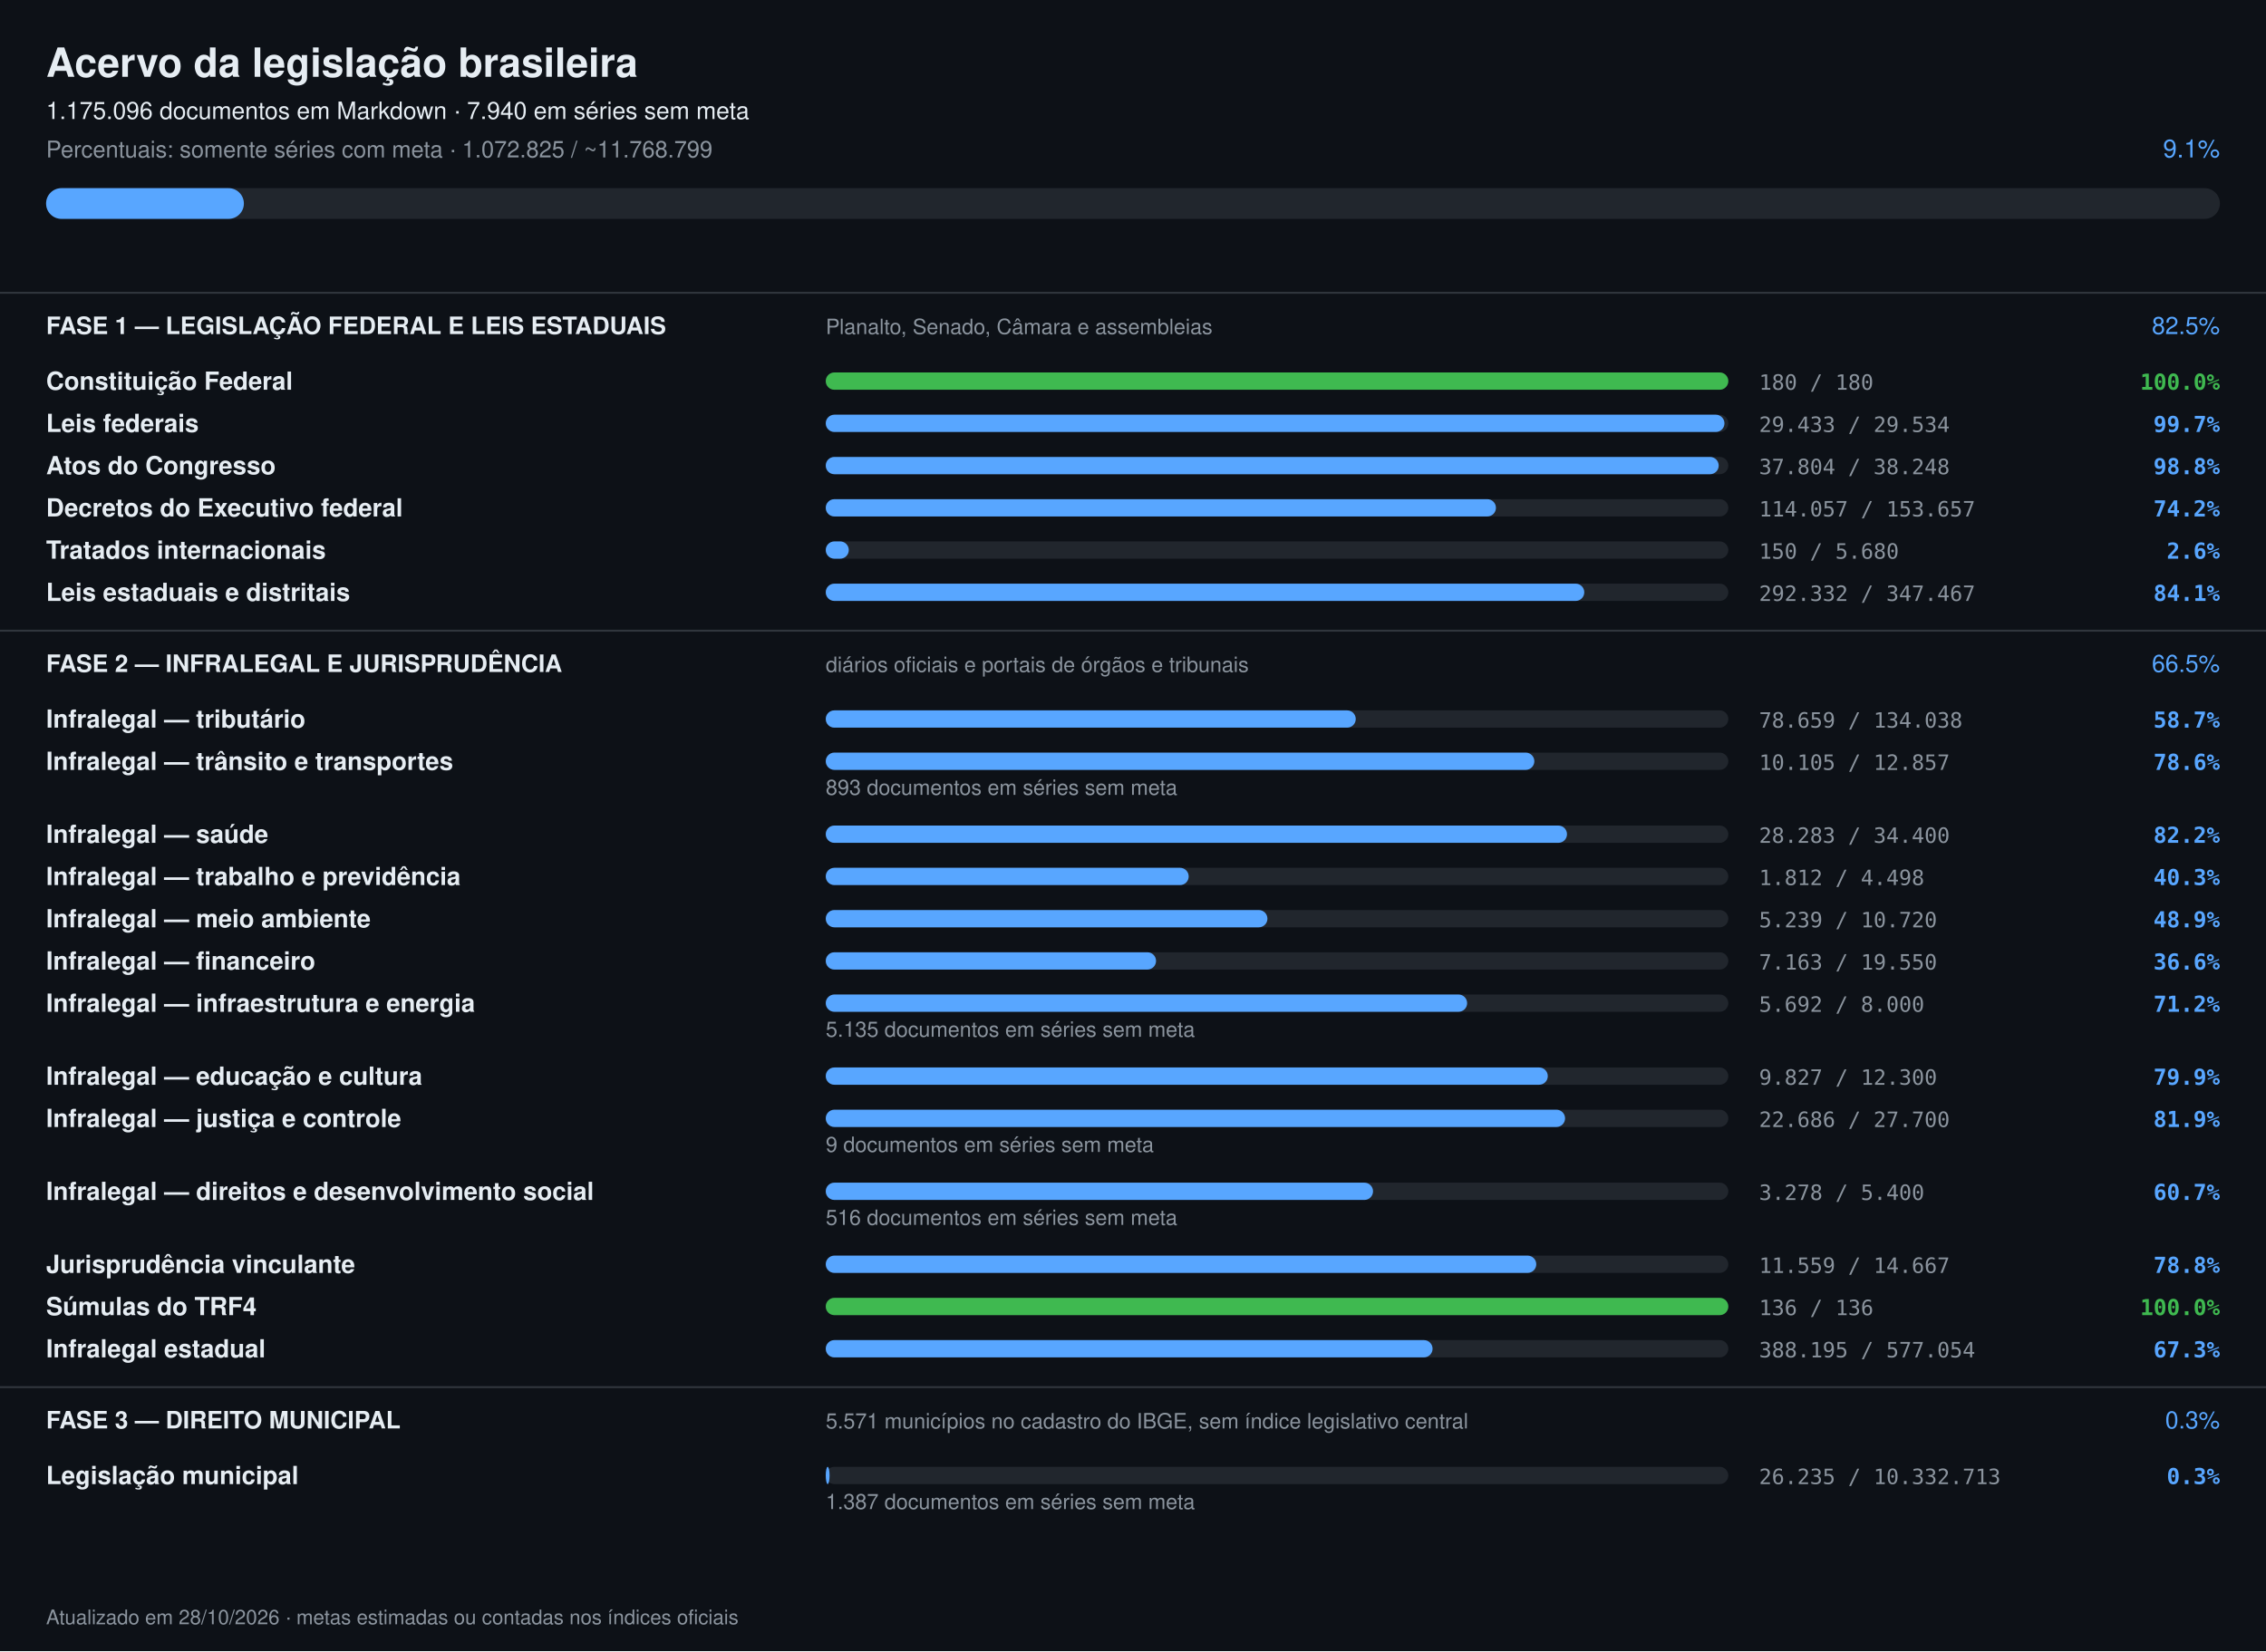
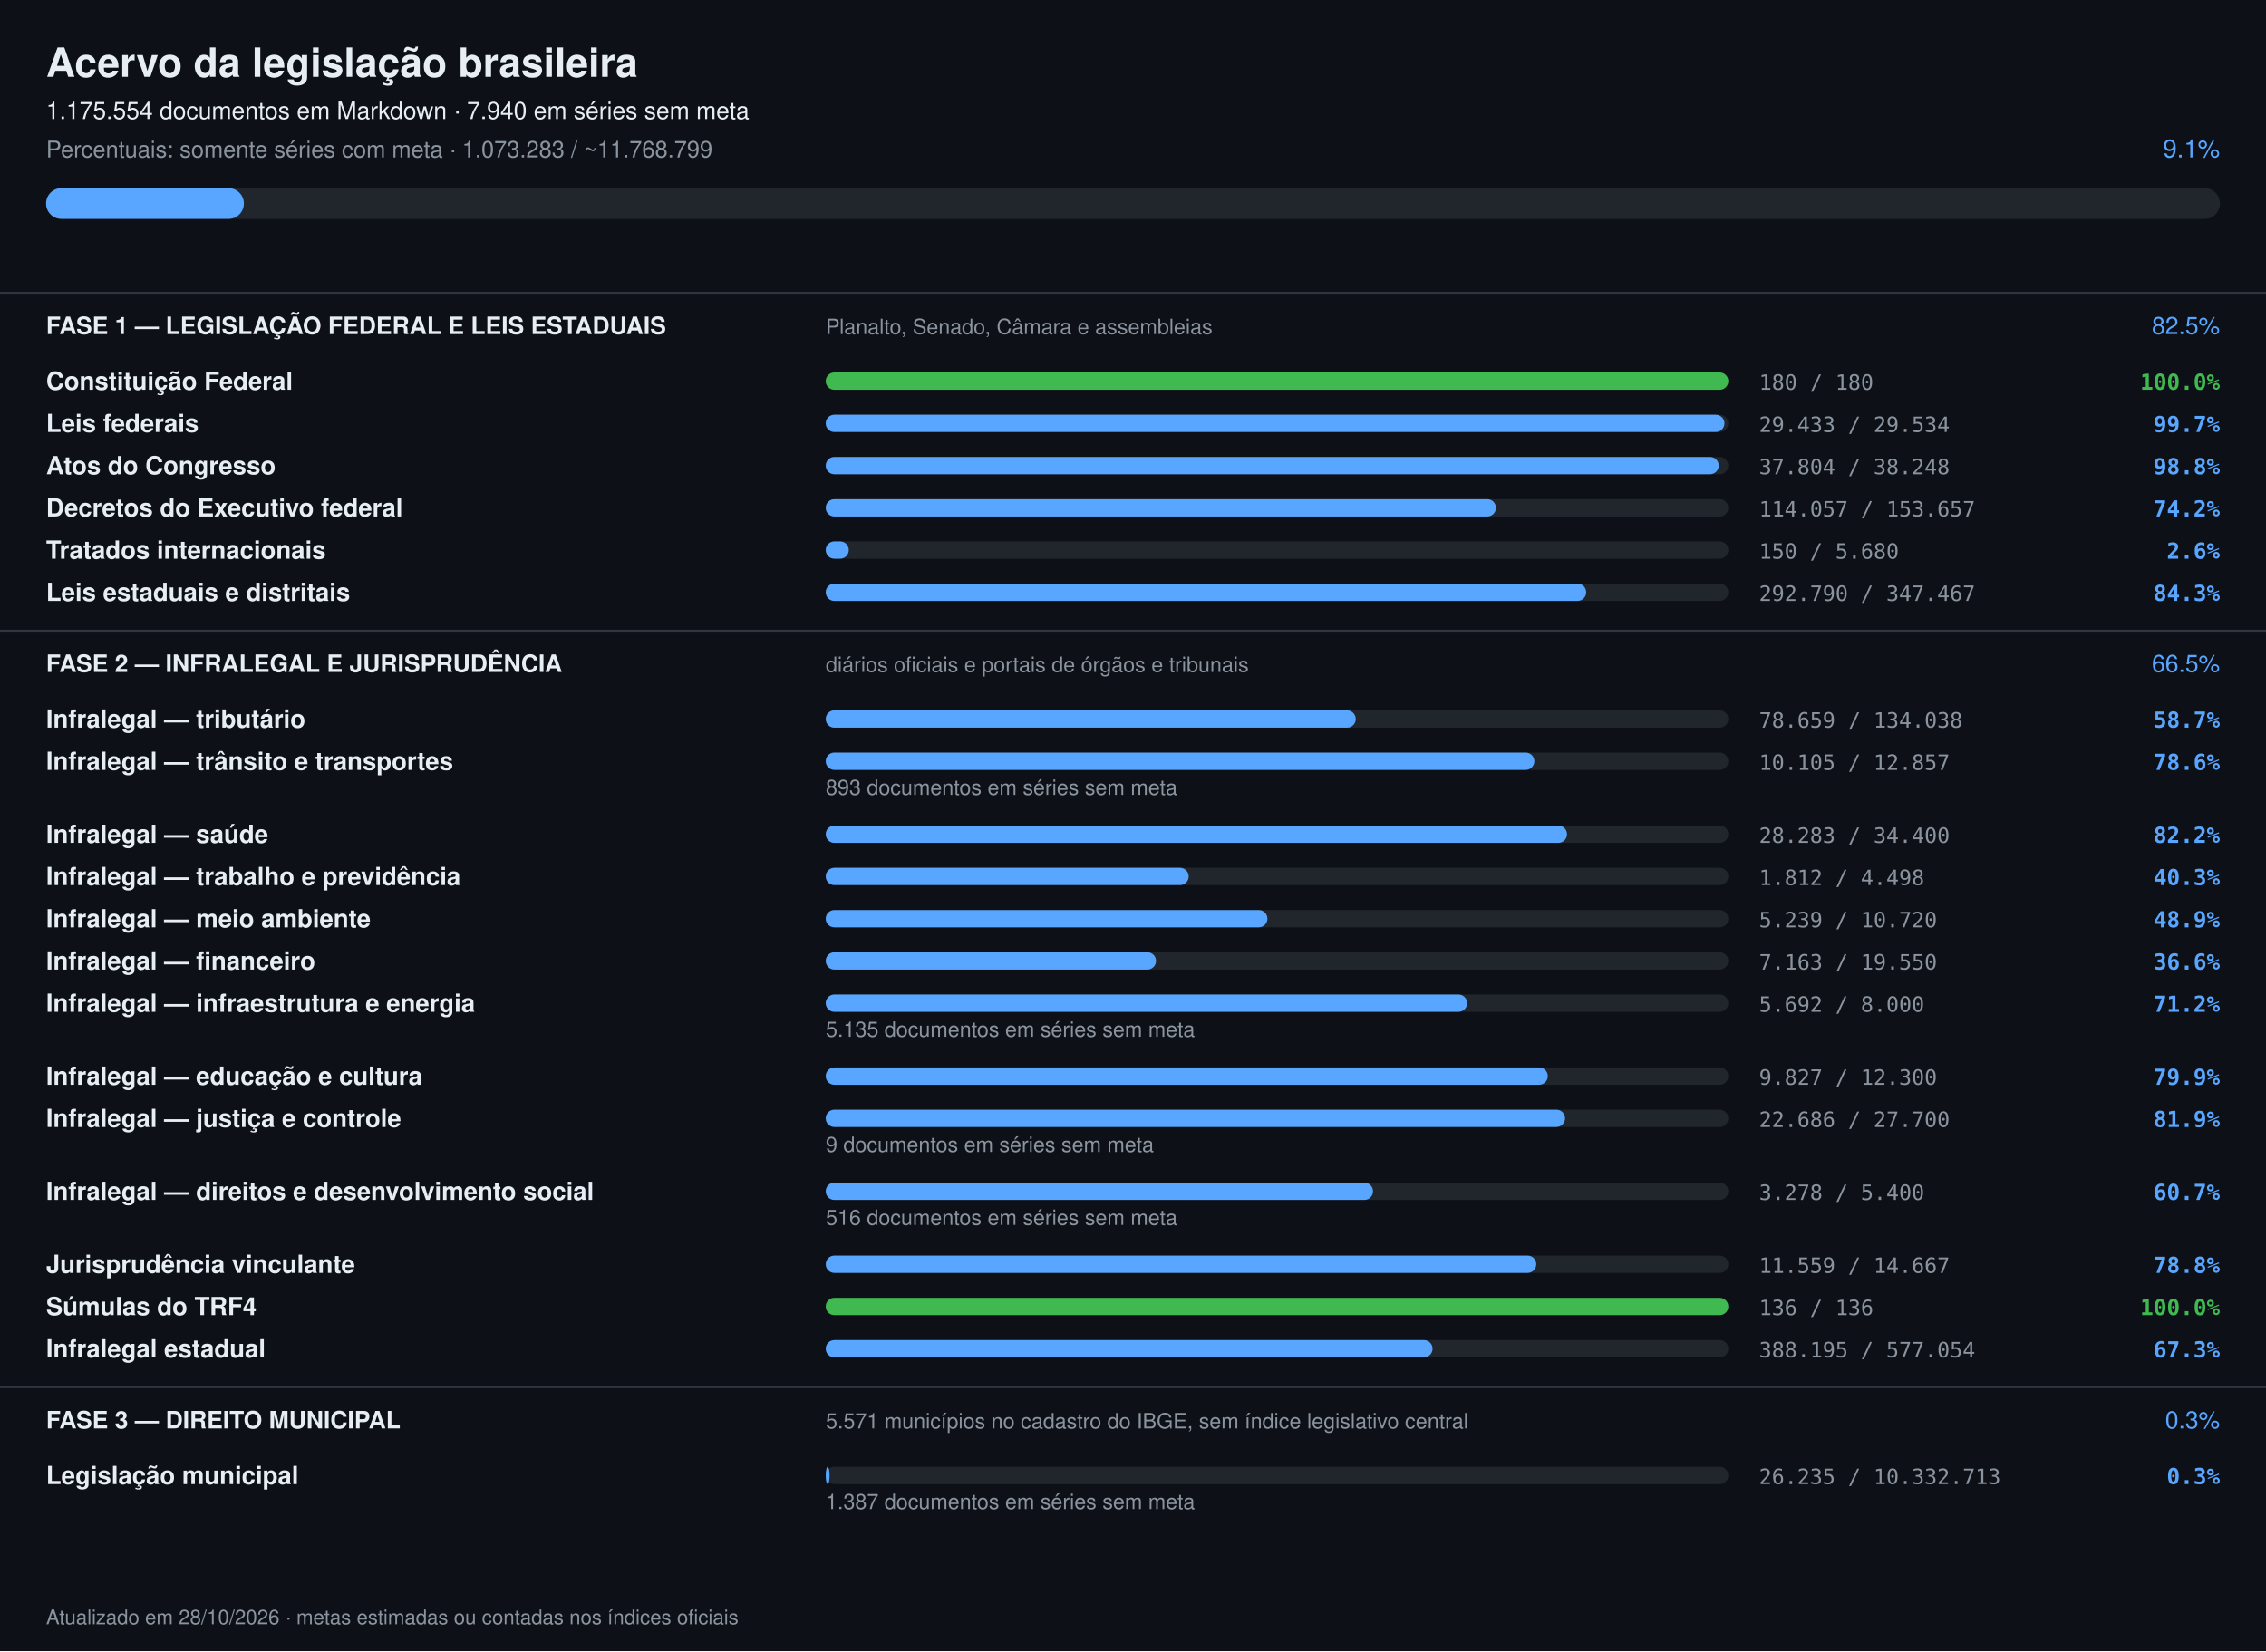
<svg xmlns="http://www.w3.org/2000/svg" width="1180" height="860" viewBox="0 0 1180 860" font-family="-apple-system,Segoe UI,Helvetica,Arial,sans-serif">
  <rect width="1180" height="860" fill="#0d1117" />
  <text x="24" y="40" font-size="21" font-weight="700" fill="#e6edf3">Acervo da legislação brasileira</text>
-   <text x="24" y="62" font-size="12.5" fill="#e6edf3">1.175.096 documentos em Markdown · 7.940 em séries sem meta</text>
-   <text x="24" y="82" font-size="12" fill="#8b949e">Percentuais: somente séries com meta · 1.072.825 / ~11.768.799</text>
+   <text x="24" y="62" font-size="12.5" fill="#e6edf3">1.175.554 documentos em Markdown · 7.940 em séries sem meta</text>
+   <text x="24" y="82" font-size="12" fill="#8b949e">Percentuais: somente séries com meta · 1.073.283 / ~11.768.799</text>
  <text x="1156" y="82" font-size="13" text-anchor="end" fill="#58a6ff">9.1%</text>
  <rect x="24" y="98" width="1132" height="16" rx="8" fill="#21262d" />
  <rect x="24" y="98" width="103" height="16" rx="8" fill="#58a6ff" />
  <rect x="0" y="152" width="1180" height="1" fill="#30363d" />
  <text x="24" y="174" font-size="12.5" font-weight="700" fill="#e6edf3">FASE 1 — LEGISLAÇÃO FEDERAL E LEIS ESTADUAIS</text>
  <text x="430" y="174" font-size="11" fill="#8b949e">Planalto, Senado, Câmara e assembleias</text>
  <text x="1156" y="174" font-size="12.5" text-anchor="end" fill="#58a6ff">82.5%</text>
  <text x="24" y="203" font-size="13" font-weight="600" fill="#e6edf3">Constituição Federal</text>
  <rect x="430" y="194" width="470" height="9" rx="4.5" fill="#21262d" />
  <rect x="430" y="194" width="470" height="9" rx="4.5" fill="#3fb950" />
  <text x="916" y="203" font-size="11" fill="#8b949e" font-family="ui-monospace,monospace">180 / 180</text>
  <text x="1156" y="203" font-size="11.5" text-anchor="end" font-weight="600" fill="#3fb950" font-family="ui-monospace,monospace">100.0%</text>
  <text x="24" y="225" font-size="13" font-weight="600" fill="#e6edf3">Leis federais</text>
  <rect x="430" y="216" width="470" height="9" rx="4.5" fill="#21262d" />
  <rect x="430" y="216" width="468" height="9" rx="4.5" fill="#58a6ff" />
  <text x="916" y="225" font-size="11" fill="#8b949e" font-family="ui-monospace,monospace">29.433 / 29.534</text>
  <text x="1156" y="225" font-size="11.5" text-anchor="end" font-weight="600" fill="#58a6ff" font-family="ui-monospace,monospace">99.7%</text>
  <text x="24" y="247" font-size="13" font-weight="600" fill="#e6edf3">Atos do Congresso</text>
  <rect x="430" y="238" width="470" height="9" rx="4.5" fill="#21262d" />
  <rect x="430" y="238" width="465" height="9" rx="4.5" fill="#58a6ff" />
  <text x="916" y="247" font-size="11" fill="#8b949e" font-family="ui-monospace,monospace">37.804 / 38.248</text>
  <text x="1156" y="247" font-size="11.5" text-anchor="end" font-weight="600" fill="#58a6ff" font-family="ui-monospace,monospace">98.8%</text>
  <text x="24" y="269" font-size="13" font-weight="600" fill="#e6edf3">Decretos do Executivo federal</text>
  <rect x="430" y="260" width="470" height="9" rx="4.5" fill="#21262d" />
  <rect x="430" y="260" width="349" height="9" rx="4.5" fill="#58a6ff" />
  <text x="916" y="269" font-size="11" fill="#8b949e" font-family="ui-monospace,monospace">114.057 / 153.657</text>
  <text x="1156" y="269" font-size="11.5" text-anchor="end" font-weight="600" fill="#58a6ff" font-family="ui-monospace,monospace">74.2%</text>
  <text x="24" y="291" font-size="13" font-weight="600" fill="#e6edf3">Tratados internacionais</text>
  <rect x="430" y="282" width="470" height="9" rx="4.5" fill="#21262d" />
  <rect x="430" y="282" width="12" height="9" rx="4.5" fill="#58a6ff" />
  <text x="916" y="291" font-size="11" fill="#8b949e" font-family="ui-monospace,monospace">150 / 5.680</text>
  <text x="1156" y="291" font-size="11.5" text-anchor="end" font-weight="600" fill="#58a6ff" font-family="ui-monospace,monospace">2.6%</text>
  <text x="24" y="313" font-size="13" font-weight="600" fill="#e6edf3">Leis estaduais e distritais</text>
  <rect x="430" y="304" width="470" height="9" rx="4.5" fill="#21262d" />
-   <rect x="430" y="304" width="395" height="9" rx="4.5" fill="#58a6ff" />
-   <text x="916" y="313" font-size="11" fill="#8b949e" font-family="ui-monospace,monospace">292.332 / 347.467</text>
-   <text x="1156" y="313" font-size="11.5" text-anchor="end" font-weight="600" fill="#58a6ff" font-family="ui-monospace,monospace">84.1%</text>
+   <rect x="430" y="304" width="396" height="9" rx="4.5" fill="#58a6ff" />
+   <text x="916" y="313" font-size="11" fill="#8b949e" font-family="ui-monospace,monospace">292.790 / 347.467</text>
+   <text x="1156" y="313" font-size="11.5" text-anchor="end" font-weight="600" fill="#58a6ff" font-family="ui-monospace,monospace">84.3%</text>
  <rect x="0" y="328" width="1180" height="1" fill="#30363d" />
  <text x="24" y="350" font-size="12.5" font-weight="700" fill="#e6edf3">FASE 2 — INFRALEGAL E JURISPRUDÊNCIA</text>
  <text x="430" y="350" font-size="11" fill="#8b949e">diários oficiais e portais de órgãos e tribunais</text>
  <text x="1156" y="350" font-size="12.5" text-anchor="end" fill="#58a6ff">66.5%</text>
  <text x="24" y="379" font-size="13" font-weight="600" fill="#e6edf3">Infralegal — tributário</text>
  <rect x="430" y="370" width="470" height="9" rx="4.5" fill="#21262d" />
  <rect x="430" y="370" width="276" height="9" rx="4.5" fill="#58a6ff" />
  <text x="916" y="379" font-size="11" fill="#8b949e" font-family="ui-monospace,monospace">78.659 / 134.038</text>
  <text x="1156" y="379" font-size="11.5" text-anchor="end" font-weight="600" fill="#58a6ff" font-family="ui-monospace,monospace">58.7%</text>
  <text x="24" y="401" font-size="13" font-weight="600" fill="#e6edf3">Infralegal — trânsito e transportes</text>
  <rect x="430" y="392" width="470" height="9" rx="4.5" fill="#21262d" />
  <rect x="430" y="392" width="369" height="9" rx="4.5" fill="#58a6ff" />
  <text x="916" y="401" font-size="11" fill="#8b949e" font-family="ui-monospace,monospace">10.105 / 12.857</text>
  <text x="1156" y="401" font-size="11.5" text-anchor="end" font-weight="600" fill="#58a6ff" font-family="ui-monospace,monospace">78.6%</text>
  <text x="430" y="414" font-size="11" fill="#8b949e">893 documentos em séries sem meta</text>
  <text x="24" y="439" font-size="13" font-weight="600" fill="#e6edf3">Infralegal — saúde</text>
  <rect x="430" y="430" width="470" height="9" rx="4.5" fill="#21262d" />
  <rect x="430" y="430" width="386" height="9" rx="4.5" fill="#58a6ff" />
  <text x="916" y="439" font-size="11" fill="#8b949e" font-family="ui-monospace,monospace">28.283 / 34.400</text>
  <text x="1156" y="439" font-size="11.5" text-anchor="end" font-weight="600" fill="#58a6ff" font-family="ui-monospace,monospace">82.2%</text>
  <text x="24" y="461" font-size="13" font-weight="600" fill="#e6edf3">Infralegal — trabalho e previdência</text>
  <rect x="430" y="452" width="470" height="9" rx="4.5" fill="#21262d" />
  <rect x="430" y="452" width="189" height="9" rx="4.5" fill="#58a6ff" />
  <text x="916" y="461" font-size="11" fill="#8b949e" font-family="ui-monospace,monospace">1.812 / 4.498</text>
  <text x="1156" y="461" font-size="11.5" text-anchor="end" font-weight="600" fill="#58a6ff" font-family="ui-monospace,monospace">40.3%</text>
  <text x="24" y="483" font-size="13" font-weight="600" fill="#e6edf3">Infralegal — meio ambiente</text>
  <rect x="430" y="474" width="470" height="9" rx="4.5" fill="#21262d" />
  <rect x="430" y="474" width="230" height="9" rx="4.5" fill="#58a6ff" />
  <text x="916" y="483" font-size="11" fill="#8b949e" font-family="ui-monospace,monospace">5.239 / 10.720</text>
  <text x="1156" y="483" font-size="11.5" text-anchor="end" font-weight="600" fill="#58a6ff" font-family="ui-monospace,monospace">48.9%</text>
  <text x="24" y="505" font-size="13" font-weight="600" fill="#e6edf3">Infralegal — financeiro</text>
  <rect x="430" y="496" width="470" height="9" rx="4.5" fill="#21262d" />
  <rect x="430" y="496" width="172" height="9" rx="4.5" fill="#58a6ff" />
  <text x="916" y="505" font-size="11" fill="#8b949e" font-family="ui-monospace,monospace">7.163 / 19.550</text>
  <text x="1156" y="505" font-size="11.5" text-anchor="end" font-weight="600" fill="#58a6ff" font-family="ui-monospace,monospace">36.6%</text>
  <text x="24" y="527" font-size="13" font-weight="600" fill="#e6edf3">Infralegal — infraestrutura e energia</text>
  <rect x="430" y="518" width="470" height="9" rx="4.5" fill="#21262d" />
  <rect x="430" y="518" width="334" height="9" rx="4.5" fill="#58a6ff" />
  <text x="916" y="527" font-size="11" fill="#8b949e" font-family="ui-monospace,monospace">5.692 / 8.000</text>
  <text x="1156" y="527" font-size="11.5" text-anchor="end" font-weight="600" fill="#58a6ff" font-family="ui-monospace,monospace">71.2%</text>
  <text x="430" y="540" font-size="11" fill="#8b949e">5.135 documentos em séries sem meta</text>
  <text x="24" y="565" font-size="13" font-weight="600" fill="#e6edf3">Infralegal — educação e cultura</text>
  <rect x="430" y="556" width="470" height="9" rx="4.5" fill="#21262d" />
  <rect x="430" y="556" width="376" height="9" rx="4.5" fill="#58a6ff" />
  <text x="916" y="565" font-size="11" fill="#8b949e" font-family="ui-monospace,monospace">9.827 / 12.300</text>
  <text x="1156" y="565" font-size="11.5" text-anchor="end" font-weight="600" fill="#58a6ff" font-family="ui-monospace,monospace">79.9%</text>
  <text x="24" y="587" font-size="13" font-weight="600" fill="#e6edf3">Infralegal — justiça e controle</text>
  <rect x="430" y="578" width="470" height="9" rx="4.5" fill="#21262d" />
  <rect x="430" y="578" width="385" height="9" rx="4.5" fill="#58a6ff" />
  <text x="916" y="587" font-size="11" fill="#8b949e" font-family="ui-monospace,monospace">22.686 / 27.700</text>
  <text x="1156" y="587" font-size="11.5" text-anchor="end" font-weight="600" fill="#58a6ff" font-family="ui-monospace,monospace">81.9%</text>
  <text x="430" y="600" font-size="11" fill="#8b949e">9 documentos em séries sem meta</text>
  <text x="24" y="625" font-size="13" font-weight="600" fill="#e6edf3">Infralegal — direitos e desenvolvimento social</text>
  <rect x="430" y="616" width="470" height="9" rx="4.5" fill="#21262d" />
  <rect x="430" y="616" width="285" height="9" rx="4.5" fill="#58a6ff" />
  <text x="916" y="625" font-size="11" fill="#8b949e" font-family="ui-monospace,monospace">3.278 / 5.400</text>
  <text x="1156" y="625" font-size="11.5" text-anchor="end" font-weight="600" fill="#58a6ff" font-family="ui-monospace,monospace">60.7%</text>
  <text x="430" y="638" font-size="11" fill="#8b949e">516 documentos em séries sem meta</text>
  <text x="24" y="663" font-size="13" font-weight="600" fill="#e6edf3">Jurisprudência vinculante</text>
  <rect x="430" y="654" width="470" height="9" rx="4.5" fill="#21262d" />
  <rect x="430" y="654" width="370" height="9" rx="4.5" fill="#58a6ff" />
  <text x="916" y="663" font-size="11" fill="#8b949e" font-family="ui-monospace,monospace">11.559 / 14.667</text>
  <text x="1156" y="663" font-size="11.5" text-anchor="end" font-weight="600" fill="#58a6ff" font-family="ui-monospace,monospace">78.8%</text>
  <text x="24" y="685" font-size="13" font-weight="600" fill="#e6edf3">Súmulas do TRF4</text>
  <rect x="430" y="676" width="470" height="9" rx="4.5" fill="#21262d" />
  <rect x="430" y="676" width="470" height="9" rx="4.5" fill="#3fb950" />
  <text x="916" y="685" font-size="11" fill="#8b949e" font-family="ui-monospace,monospace">136 / 136</text>
  <text x="1156" y="685" font-size="11.5" text-anchor="end" font-weight="600" fill="#3fb950" font-family="ui-monospace,monospace">100.0%</text>
  <text x="24" y="707" font-size="13" font-weight="600" fill="#e6edf3">Infralegal estadual</text>
  <rect x="430" y="698" width="470" height="9" rx="4.5" fill="#21262d" />
  <rect x="430" y="698" width="316" height="9" rx="4.5" fill="#58a6ff" />
  <text x="916" y="707" font-size="11" fill="#8b949e" font-family="ui-monospace,monospace">388.195 / 577.054</text>
  <text x="1156" y="707" font-size="11.5" text-anchor="end" font-weight="600" fill="#58a6ff" font-family="ui-monospace,monospace">67.3%</text>
  <rect x="0" y="722" width="1180" height="1" fill="#30363d" />
  <text x="24" y="744" font-size="12.5" font-weight="700" fill="#e6edf3">FASE 3 — DIREITO MUNICIPAL</text>
  <text x="430" y="744" font-size="11" fill="#8b949e">5.571 municípios no cadastro do IBGE, sem índice legislativo central</text>
  <text x="1156" y="744" font-size="12.5" text-anchor="end" fill="#58a6ff">0.3%</text>
  <text x="24" y="773" font-size="13" font-weight="600" fill="#e6edf3">Legislação municipal</text>
  <rect x="430" y="764" width="470" height="9" rx="4.5" fill="#21262d" />
  <rect x="430" y="764" width="2" height="9" rx="4.5" fill="#58a6ff" />
  <text x="916" y="773" font-size="11" fill="#8b949e" font-family="ui-monospace,monospace">26.235 / 10.332.713</text>
  <text x="1156" y="773" font-size="11.5" text-anchor="end" font-weight="600" fill="#58a6ff" font-family="ui-monospace,monospace">0.3%</text>
  <text x="430" y="786" font-size="11" fill="#8b949e">1.387 documentos em séries sem meta</text>
  <text x="24" y="846" font-size="10.5" fill="#8b949e">Atualizado em 28/10/2026 · metas estimadas ou contadas nos índices oficiais</text>
</svg>
